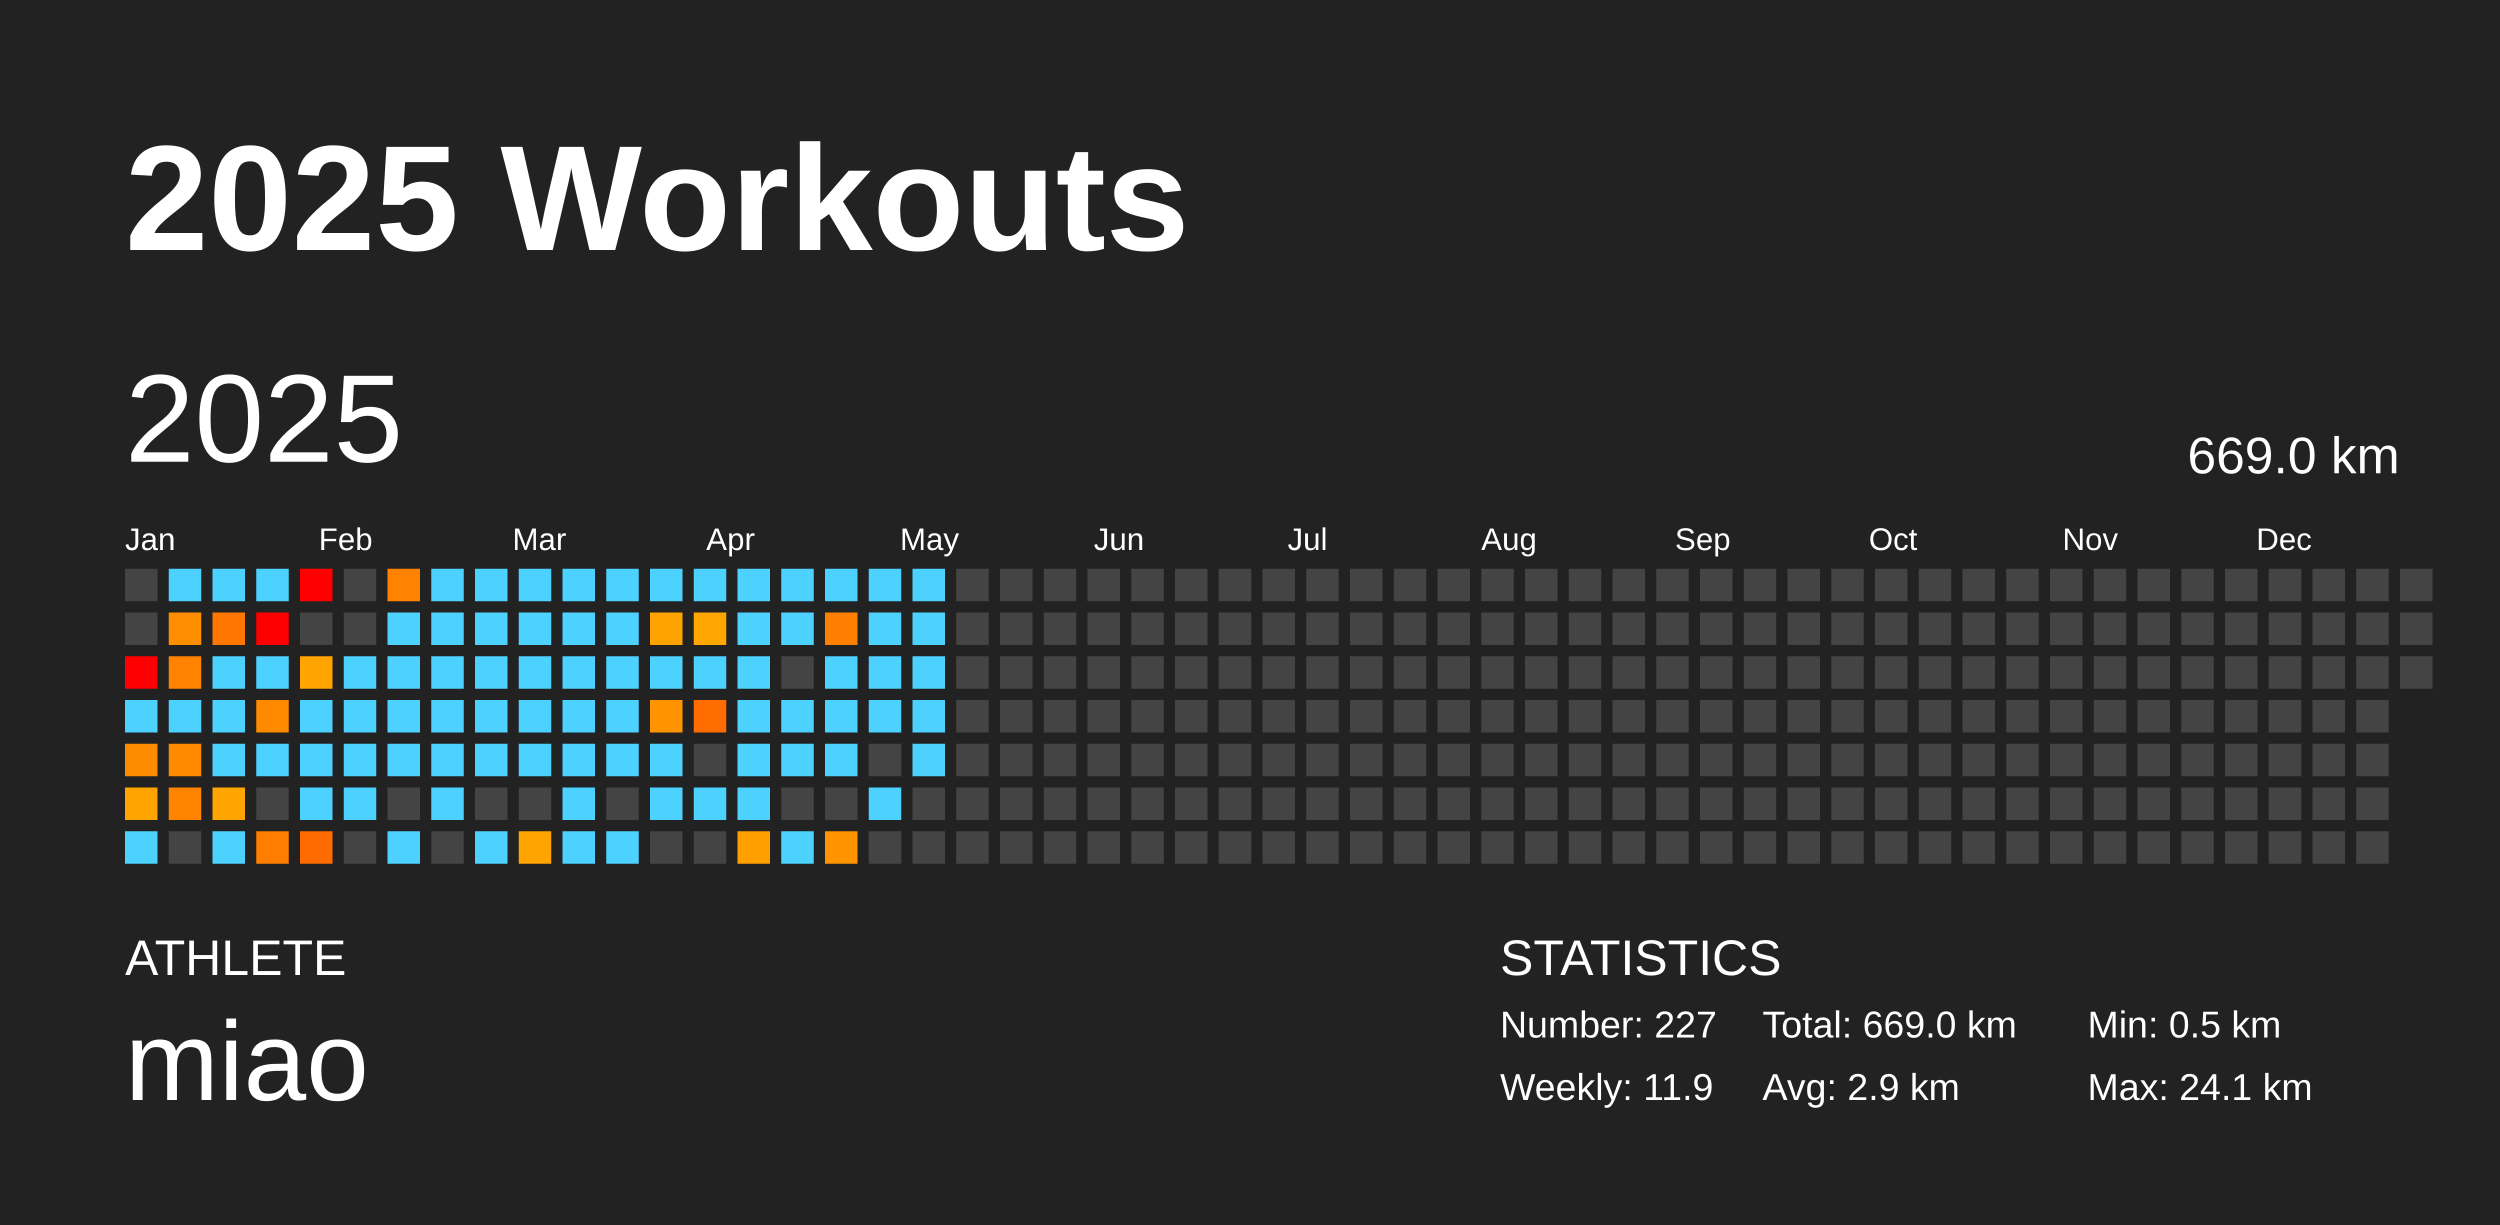
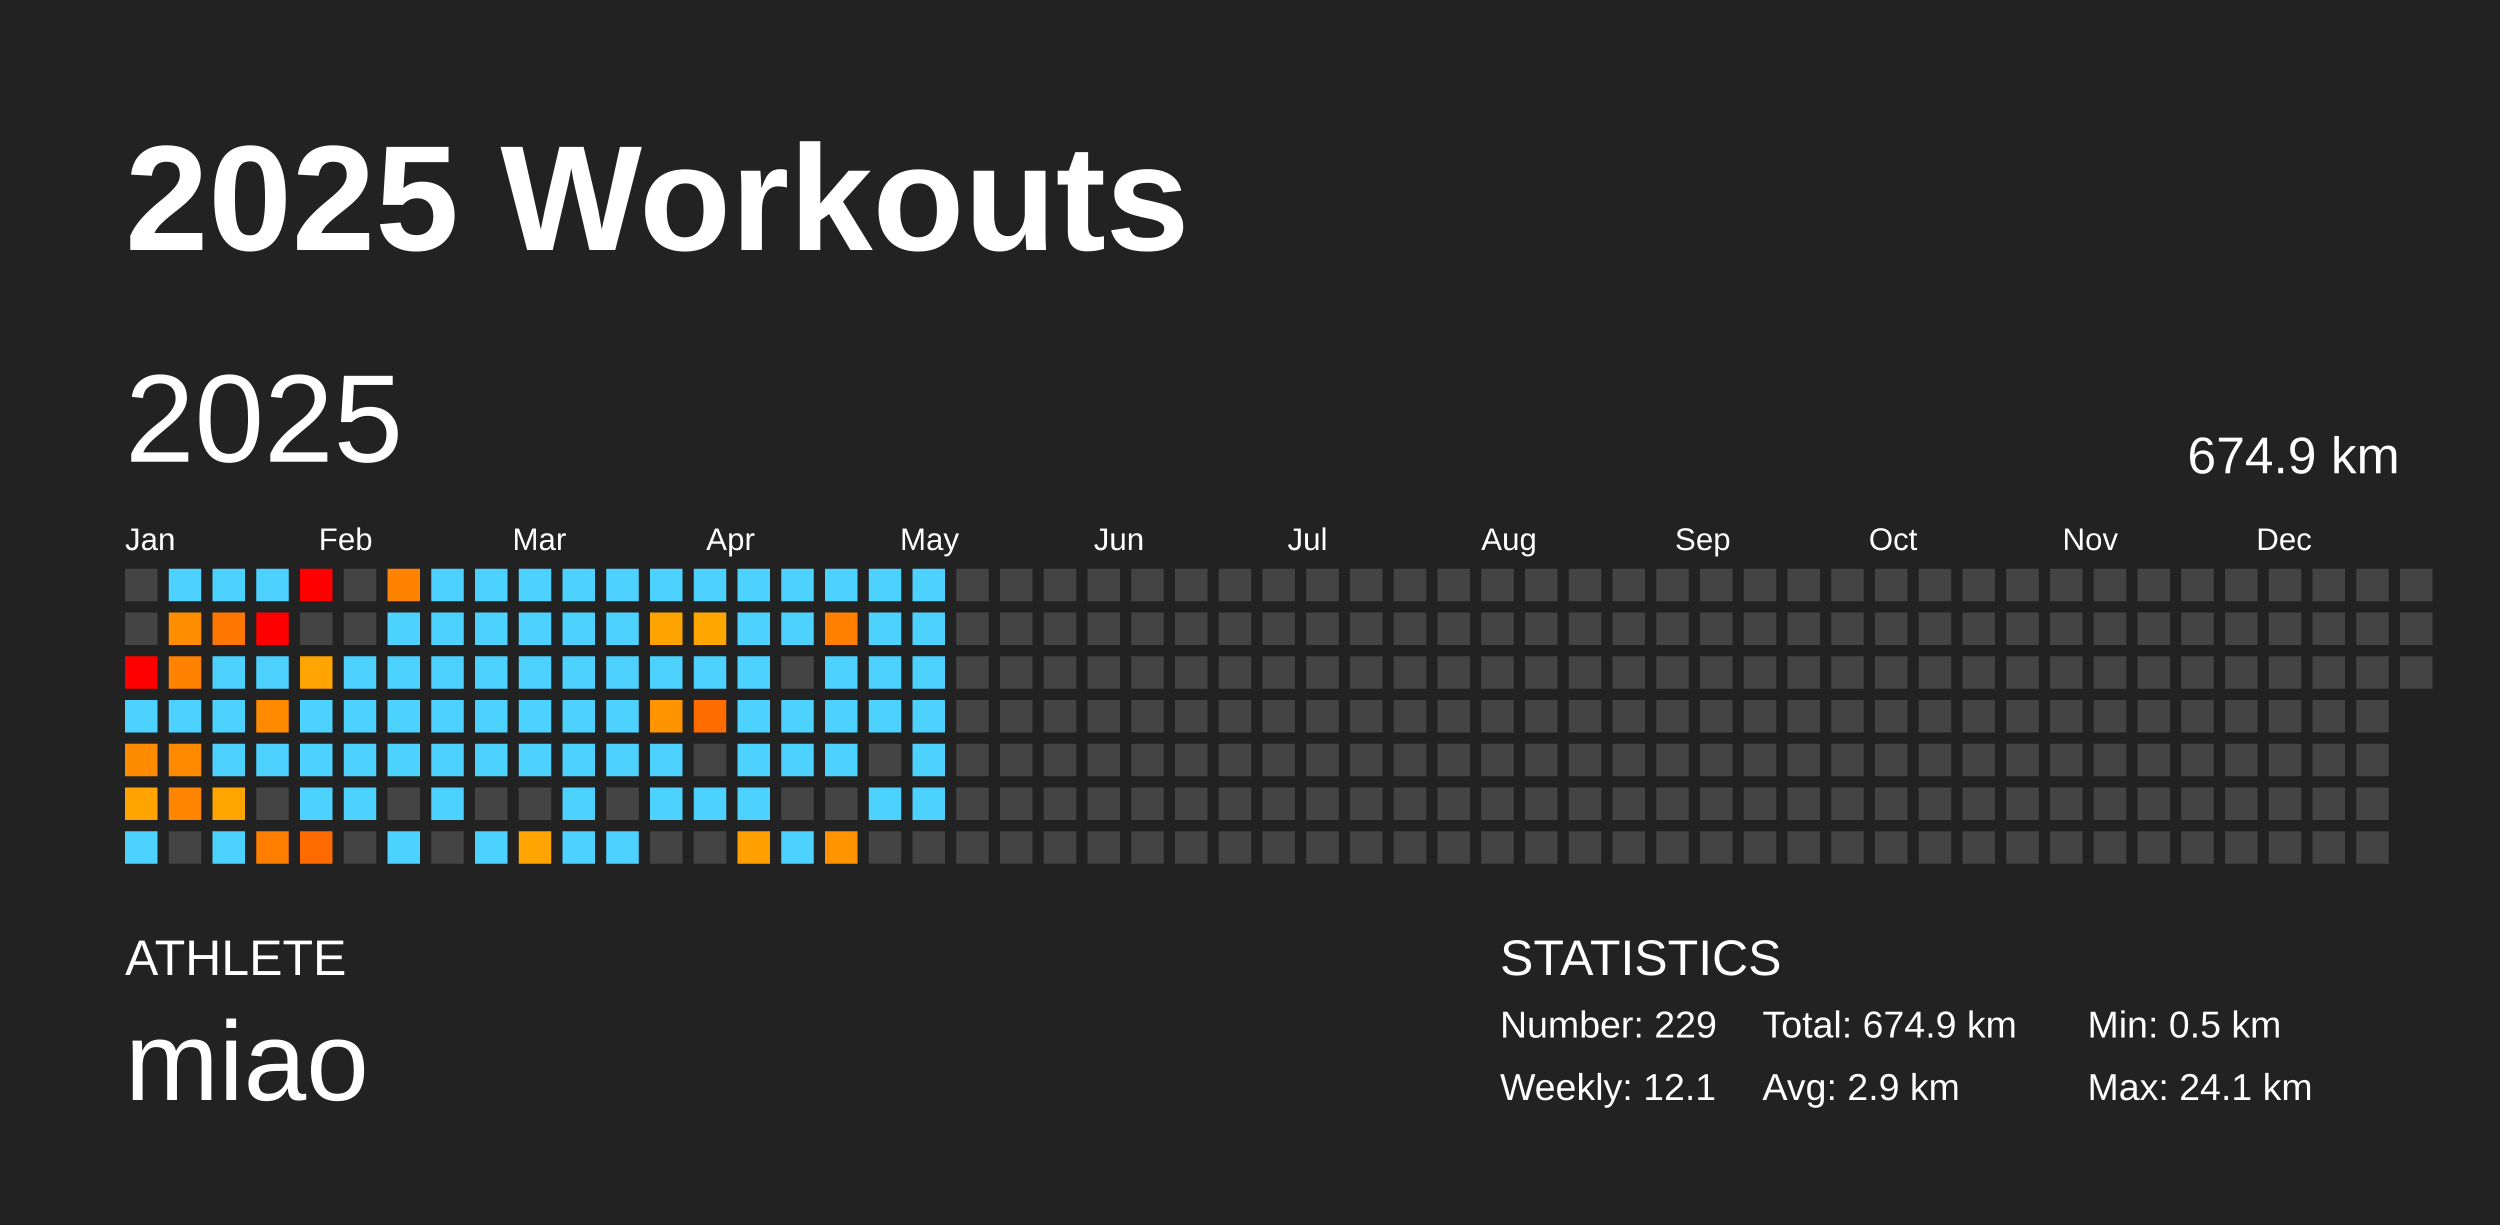
<svg xmlns="http://www.w3.org/2000/svg" baseProfile="full" height="98mm" version="1.1" viewBox="0,0,200,98" width="200mm">
  <defs />
  <rect fill="#222222" height="98" width="200" x="0" y="0" />
  <text fill="#FFFFFF" style="font-size:12px; font-family:Arial; font-weight:bold;" x="10" y="20">2025 Workouts</text>
  <text fill="#FFFFFF" style="font-size:4px; font-family:Arial" x="10" y="78">ATHLETE</text>
  <text fill="#FFFFFF" style="font-size:9px; font-family:Arial" x="10" y="88">miao</text>
  <text fill="#FFFFFF" style="font-size:4px; font-family:Arial" x="120" y="78">STATISTICS</text>
-   <text fill="#FFFFFF" style="font-size:3px; font-family:Arial" x="120" y="83">Number: 227</text>
-   <text fill="#FFFFFF" style="font-size:3px; font-family:Arial" x="120" y="88">Weekly: 11.9</text>
-   <text fill="#FFFFFF" style="font-size:3px; font-family:Arial" x="141" y="83">Total: 669.0 km</text>
+   <text fill="#FFFFFF" style="font-size:3px; font-family:Arial" x="120" y="83">Number: 229</text>
+   <text fill="#FFFFFF" style="font-size:3px; font-family:Arial" x="120" y="88">Weekly: 12.1</text>
+   <text fill="#FFFFFF" style="font-size:3px; font-family:Arial" x="141" y="83">Total: 674.9 km</text>
  <text fill="#FFFFFF" style="font-size:3px; font-family:Arial" x="141" y="88">Avg: 2.9 km</text>
  <text fill="#FFFFFF" style="font-size:3px; font-family:Arial" x="167" y="83">Min: 0.5 km</text>
  <text fill="#FFFFFF" style="font-size:3px; font-family:Arial" x="167" y="88">Max: 24.1 km</text>
  <text dominant-baseline="hanging" fill="#FFFFFF" style="font-size:10.0px; font-family:Arial;" x="10" y="30">2025</text>
-   <text dominant-baseline="hanging" fill="#FFFFFF" style="font-size:4.125px; font-family:Arial;" x="175" y="35">669.0 km</text>
+   <text dominant-baseline="hanging" fill="#FFFFFF" style="font-size:4.125px; font-family:Arial;" x="175" y="35">674.9 km</text>
  <text fill="#FFFFFF" style="font-size:2.5px; font-family:Arial" x="10.0" y="44">Jan</text>
  <text fill="#FFFFFF" style="font-size:2.5px; font-family:Arial" x="25.5" y="44">Feb</text>
  <text fill="#FFFFFF" style="font-size:2.5px; font-family:Arial" x="41.0" y="44">Mar</text>
  <text fill="#FFFFFF" style="font-size:2.5px; font-family:Arial" x="56.5" y="44">Apr</text>
  <text fill="#FFFFFF" style="font-size:2.5px; font-family:Arial" x="72.0" y="44">May</text>
  <text fill="#FFFFFF" style="font-size:2.5px; font-family:Arial" x="87.5" y="44">Jun</text>
  <text fill="#FFFFFF" style="font-size:2.5px; font-family:Arial" x="103.0" y="44">Jul</text>
  <text fill="#FFFFFF" style="font-size:2.5px; font-family:Arial" x="118.5" y="44">Aug</text>
  <text fill="#FFFFFF" style="font-size:2.5px; font-family:Arial" x="134.0" y="44">Sep</text>
  <text fill="#FFFFFF" style="font-size:2.5px; font-family:Arial" x="149.5" y="44">Oct</text>
  <text fill="#FFFFFF" style="font-size:2.5px; font-family:Arial" x="165.0" y="44">Nov</text>
  <text fill="#FFFFFF" style="font-size:2.5px; font-family:Arial" x="180.5" y="44">Dec</text>
  <rect fill="#444444" height="2.6" width="2.6" x="10.0" y="45.5" />
  <rect fill="#444444" height="2.6" width="2.6" x="10.0" y="49.0" />
  <rect fill="red" height="2.6" width="2.6" x="10.0" y="52.5" />
  <rect fill="#4dd2ff" height="2.6" width="2.6" x="10.0" y="56.0" />
  <rect fill="#ff8c00" height="2.6" width="2.6" x="10.0" y="59.5" />
  <rect fill="#ffa400" height="2.6" width="2.6" x="10.0" y="63.0" />
  <rect fill="#4dd2ff" height="2.6" width="2.6" x="10.0" y="66.5" />
  <rect fill="#4dd2ff" height="2.6" width="2.6" x="13.5" y="45.5" />
  <rect fill="#ff8d00" height="2.6" width="2.6" x="13.5" y="49.0" />
  <rect fill="#ff8200" height="2.6" width="2.6" x="13.5" y="52.5" />
  <rect fill="#4dd2ff" height="2.6" width="2.6" x="13.5" y="56.0" />
  <rect fill="#ff8a00" height="2.6" width="2.6" x="13.5" y="59.5" />
  <rect fill="#ff8400" height="2.6" width="2.6" x="13.5" y="63.0" />
  <rect fill="#444444" height="2.6" width="2.6" x="13.5" y="66.5" />
  <rect fill="#4dd2ff" height="2.6" width="2.6" x="17.0" y="45.5" />
  <rect fill="#ff7600" height="2.6" width="2.6" x="17.0" y="49.0" />
  <rect fill="#4dd2ff" height="2.6" width="2.6" x="17.0" y="52.5" />
  <rect fill="#4dd2ff" height="2.6" width="2.6" x="17.0" y="56.0" />
  <rect fill="#4dd2ff" height="2.6" width="2.6" x="17.0" y="59.5" />
  <rect fill="#ffa500" height="2.6" width="2.6" x="17.0" y="63.0" />
  <rect fill="#4dd2ff" height="2.6" width="2.6" x="17.0" y="66.5" />
  <rect fill="#4dd2ff" height="2.6" width="2.6" x="20.5" y="45.5" />
  <rect fill="red" height="2.6" width="2.6" x="20.5" y="49.0" />
  <rect fill="#4dd2ff" height="2.6" width="2.6" x="20.5" y="52.5" />
  <rect fill="#ff8a00" height="2.6" width="2.6" x="20.5" y="56.0" />
  <rect fill="#4dd2ff" height="2.6" width="2.6" x="20.5" y="59.5" />
  <rect fill="#444444" height="2.6" width="2.6" x="20.5" y="63.0" />
  <rect fill="#ff7e00" height="2.6" width="2.6" x="20.5" y="66.5" />
  <rect fill="red" height="2.6" width="2.6" x="24.0" y="45.5" />
  <rect fill="#444444" height="2.6" width="2.6" x="24.0" y="49.0" />
  <rect fill="#ffa400" height="2.6" width="2.6" x="24.0" y="52.5" />
  <rect fill="#4dd2ff" height="2.6" width="2.6" x="24.0" y="56.0" />
  <rect fill="#4dd2ff" height="2.6" width="2.6" x="24.0" y="59.5" />
  <rect fill="#4dd2ff" height="2.6" width="2.6" x="24.0" y="63.0" />
  <rect fill="#ff6b00" height="2.6" width="2.6" x="24.0" y="66.5" />
  <rect fill="#444444" height="2.6" width="2.6" x="27.5" y="45.5" />
  <rect fill="#444444" height="2.6" width="2.6" x="27.5" y="49.0" />
  <rect fill="#4dd2ff" height="2.6" width="2.6" x="27.5" y="52.5" />
  <rect fill="#4dd2ff" height="2.6" width="2.6" x="27.5" y="56.0" />
  <rect fill="#4dd2ff" height="2.6" width="2.6" x="27.5" y="59.5" />
  <rect fill="#4dd2ff" height="2.6" width="2.6" x="27.5" y="63.0" />
  <rect fill="#444444" height="2.6" width="2.6" x="27.5" y="66.5" />
  <rect fill="#ff8300" height="2.6" width="2.6" x="31.0" y="45.5" />
  <rect fill="#4dd2ff" height="2.6" width="2.6" x="31.0" y="49.0" />
  <rect fill="#4dd2ff" height="2.6" width="2.6" x="31.0" y="52.5" />
  <rect fill="#4dd2ff" height="2.6" width="2.6" x="31.0" y="56.0" />
  <rect fill="#4dd2ff" height="2.6" width="2.6" x="31.0" y="59.5" />
  <rect fill="#444444" height="2.6" width="2.6" x="31.0" y="63.0" />
  <rect fill="#4dd2ff" height="2.6" width="2.6" x="31.0" y="66.5" />
  <rect fill="#4dd2ff" height="2.6" width="2.6" x="34.5" y="45.5" />
  <rect fill="#4dd2ff" height="2.6" width="2.6" x="34.5" y="49.0" />
  <rect fill="#4dd2ff" height="2.6" width="2.6" x="34.5" y="52.5" />
  <rect fill="#4dd2ff" height="2.6" width="2.6" x="34.5" y="56.0" />
  <rect fill="#4dd2ff" height="2.6" width="2.6" x="34.5" y="59.5" />
  <rect fill="#4dd2ff" height="2.6" width="2.6" x="34.5" y="63.0" />
  <rect fill="#444444" height="2.6" width="2.6" x="34.5" y="66.5" />
  <rect fill="#4dd2ff" height="2.6" width="2.6" x="38.0" y="45.5" />
  <rect fill="#4dd2ff" height="2.6" width="2.6" x="38.0" y="49.0" />
  <rect fill="#4dd2ff" height="2.6" width="2.6" x="38.0" y="52.5" />
  <rect fill="#4dd2ff" height="2.6" width="2.6" x="38.0" y="56.0" />
  <rect fill="#4dd2ff" height="2.6" width="2.6" x="38.0" y="59.5" />
  <rect fill="#444444" height="2.6" width="2.6" x="38.0" y="63.0" />
  <rect fill="#4dd2ff" height="2.6" width="2.6" x="38.0" y="66.5" />
  <rect fill="#4dd2ff" height="2.6" width="2.6" x="41.5" y="45.5" />
  <rect fill="#4dd2ff" height="2.6" width="2.6" x="41.5" y="49.0" />
  <rect fill="#4dd2ff" height="2.6" width="2.6" x="41.5" y="52.5" />
  <rect fill="#4dd2ff" height="2.6" width="2.6" x="41.5" y="56.0" />
  <rect fill="#4dd2ff" height="2.6" width="2.6" x="41.5" y="59.5" />
  <rect fill="#444444" height="2.6" width="2.6" x="41.5" y="63.0" />
  <rect fill="#ffa400" height="2.6" width="2.6" x="41.5" y="66.5" />
  <rect fill="#4dd2ff" height="2.6" width="2.6" x="45.0" y="45.5" />
  <rect fill="#4dd2ff" height="2.6" width="2.6" x="45.0" y="49.0" />
  <rect fill="#4dd2ff" height="2.6" width="2.6" x="45.0" y="52.5" />
  <rect fill="#4dd2ff" height="2.6" width="2.6" x="45.0" y="56.0" />
  <rect fill="#4dd2ff" height="2.6" width="2.6" x="45.0" y="59.5" />
  <rect fill="#4dd2ff" height="2.6" width="2.6" x="45.0" y="63.0" />
  <rect fill="#4dd2ff" height="2.6" width="2.6" x="45.0" y="66.5" />
  <rect fill="#4dd2ff" height="2.6" width="2.6" x="48.5" y="45.5" />
  <rect fill="#4dd2ff" height="2.6" width="2.6" x="48.5" y="49.0" />
  <rect fill="#4dd2ff" height="2.6" width="2.6" x="48.5" y="52.5" />
  <rect fill="#4dd2ff" height="2.6" width="2.6" x="48.5" y="56.0" />
  <rect fill="#4dd2ff" height="2.6" width="2.6" x="48.5" y="59.5" />
  <rect fill="#444444" height="2.6" width="2.6" x="48.5" y="63.0" />
  <rect fill="#4dd2ff" height="2.6" width="2.6" x="48.5" y="66.5" />
  <rect fill="#4dd2ff" height="2.6" width="2.6" x="52.0" y="45.5" />
  <rect fill="#ffa300" height="2.6" width="2.6" x="52.0" y="49.0" />
  <rect fill="#4dd2ff" height="2.6" width="2.6" x="52.0" y="52.5" />
  <rect fill="#ff9400" height="2.6" width="2.6" x="52.0" y="56.0" />
  <rect fill="#4dd2ff" height="2.6" width="2.6" x="52.0" y="59.5" />
  <rect fill="#4dd2ff" height="2.6" width="2.6" x="52.0" y="63.0" />
  <rect fill="#444444" height="2.6" width="2.6" x="52.0" y="66.5" />
  <rect fill="#4dd2ff" height="2.6" width="2.6" x="55.5" y="45.5" />
  <rect fill="#ffa700" height="2.6" width="2.6" x="55.5" y="49.0" />
  <rect fill="#4dd2ff" height="2.6" width="2.6" x="55.5" y="52.5" />
  <rect fill="#ff6d00" height="2.6" width="2.6" x="55.5" y="56.0" />
  <rect fill="#444444" height="2.6" width="2.6" x="55.5" y="59.5" />
  <rect fill="#4dd2ff" height="2.6" width="2.6" x="55.5" y="63.0" />
  <rect fill="#444444" height="2.6" width="2.6" x="55.5" y="66.5" />
  <rect fill="#4dd2ff" height="2.6" width="2.6" x="59.0" y="45.5" />
  <rect fill="#4dd2ff" height="2.6" width="2.6" x="59.0" y="49.0" />
  <rect fill="#4dd2ff" height="2.6" width="2.6" x="59.0" y="52.5" />
  <rect fill="#4dd2ff" height="2.6" width="2.6" x="59.0" y="56.0" />
  <rect fill="#4dd2ff" height="2.6" width="2.6" x="59.0" y="59.5" />
  <rect fill="#4dd2ff" height="2.6" width="2.6" x="59.0" y="63.0" />
  <rect fill="#ffa000" height="2.6" width="2.6" x="59.0" y="66.5" />
  <rect fill="#4dd2ff" height="2.6" width="2.6" x="62.5" y="45.5" />
  <rect fill="#4dd2ff" height="2.6" width="2.6" x="62.5" y="49.0" />
  <rect fill="#444444" height="2.6" width="2.6" x="62.5" y="52.5" />
  <rect fill="#4dd2ff" height="2.6" width="2.6" x="62.5" y="56.0" />
  <rect fill="#4dd2ff" height="2.6" width="2.6" x="62.5" y="59.5" />
  <rect fill="#444444" height="2.6" width="2.6" x="62.5" y="63.0" />
  <rect fill="#4dd2ff" height="2.6" width="2.6" x="62.5" y="66.5" />
  <rect fill="#4dd2ff" height="2.6" width="2.6" x="66.0" y="45.5" />
  <rect fill="#ff7f00" height="2.6" width="2.6" x="66.0" y="49.0" />
  <rect fill="#4dd2ff" height="2.6" width="2.6" x="66.0" y="52.5" />
  <rect fill="#4dd2ff" height="2.6" width="2.6" x="66.0" y="56.0" />
  <rect fill="#4dd2ff" height="2.6" width="2.6" x="66.0" y="59.5" />
  <rect fill="#444444" height="2.6" width="2.6" x="66.0" y="63.0" />
  <rect fill="#ff9300" height="2.6" width="2.6" x="66.0" y="66.5" />
  <rect fill="#4dd2ff" height="2.6" width="2.6" x="69.5" y="45.5" />
  <rect fill="#4dd2ff" height="2.6" width="2.6" x="69.5" y="49.0" />
  <rect fill="#4dd2ff" height="2.6" width="2.6" x="69.5" y="52.5" />
  <rect fill="#4dd2ff" height="2.6" width="2.6" x="69.5" y="56.0" />
  <rect fill="#444444" height="2.6" width="2.6" x="69.5" y="59.5" />
  <rect fill="#4dd2ff" height="2.6" width="2.6" x="69.5" y="63.0" />
  <rect fill="#444444" height="2.6" width="2.6" x="69.5" y="66.5" />
  <rect fill="#4dd2ff" height="2.6" width="2.6" x="73.0" y="45.5" />
  <rect fill="#4dd2ff" height="2.6" width="2.6" x="73.0" y="49.0" />
  <rect fill="#4dd2ff" height="2.6" width="2.6" x="73.0" y="52.5" />
  <rect fill="#4dd2ff" height="2.6" width="2.6" x="73.0" y="56.0" />
  <rect fill="#4dd2ff" height="2.6" width="2.6" x="73.0" y="59.5" />
-   <rect fill="#444444" height="2.6" width="2.6" x="73.0" y="63.0" />
+   <rect fill="#4dd2ff" height="2.6" width="2.6" x="73.0" y="63.0" />
  <rect fill="#444444" height="2.6" width="2.6" x="73.0" y="66.5" />
  <rect fill="#444444" height="2.6" width="2.6" x="76.5" y="45.5" />
  <rect fill="#444444" height="2.6" width="2.6" x="76.5" y="49.0" />
  <rect fill="#444444" height="2.6" width="2.6" x="76.5" y="52.5" />
  <rect fill="#444444" height="2.6" width="2.6" x="76.5" y="56.0" />
  <rect fill="#444444" height="2.6" width="2.6" x="76.5" y="59.5" />
  <rect fill="#444444" height="2.6" width="2.6" x="76.5" y="63.0" />
  <rect fill="#444444" height="2.6" width="2.6" x="76.5" y="66.5" />
  <rect fill="#444444" height="2.6" width="2.6" x="80.0" y="45.5" />
  <rect fill="#444444" height="2.6" width="2.6" x="80.0" y="49.0" />
  <rect fill="#444444" height="2.6" width="2.6" x="80.0" y="52.5" />
  <rect fill="#444444" height="2.6" width="2.6" x="80.0" y="56.0" />
  <rect fill="#444444" height="2.6" width="2.6" x="80.0" y="59.5" />
  <rect fill="#444444" height="2.6" width="2.6" x="80.0" y="63.0" />
  <rect fill="#444444" height="2.6" width="2.6" x="80.0" y="66.5" />
  <rect fill="#444444" height="2.6" width="2.6" x="83.5" y="45.5" />
  <rect fill="#444444" height="2.6" width="2.6" x="83.5" y="49.0" />
  <rect fill="#444444" height="2.6" width="2.6" x="83.5" y="52.5" />
  <rect fill="#444444" height="2.6" width="2.6" x="83.5" y="56.0" />
  <rect fill="#444444" height="2.6" width="2.6" x="83.5" y="59.5" />
  <rect fill="#444444" height="2.6" width="2.6" x="83.5" y="63.0" />
  <rect fill="#444444" height="2.6" width="2.6" x="83.5" y="66.5" />
  <rect fill="#444444" height="2.6" width="2.6" x="87.0" y="45.5" />
  <rect fill="#444444" height="2.6" width="2.6" x="87.0" y="49.0" />
  <rect fill="#444444" height="2.6" width="2.6" x="87.0" y="52.5" />
  <rect fill="#444444" height="2.6" width="2.6" x="87.0" y="56.0" />
  <rect fill="#444444" height="2.6" width="2.6" x="87.0" y="59.5" />
  <rect fill="#444444" height="2.6" width="2.6" x="87.0" y="63.0" />
  <rect fill="#444444" height="2.6" width="2.6" x="87.0" y="66.5" />
  <rect fill="#444444" height="2.6" width="2.6" x="90.5" y="45.5" />
  <rect fill="#444444" height="2.6" width="2.6" x="90.5" y="49.0" />
  <rect fill="#444444" height="2.6" width="2.6" x="90.5" y="52.5" />
  <rect fill="#444444" height="2.6" width="2.6" x="90.5" y="56.0" />
  <rect fill="#444444" height="2.6" width="2.6" x="90.5" y="59.5" />
  <rect fill="#444444" height="2.6" width="2.6" x="90.5" y="63.0" />
  <rect fill="#444444" height="2.6" width="2.6" x="90.5" y="66.5" />
  <rect fill="#444444" height="2.6" width="2.6" x="94.0" y="45.5" />
  <rect fill="#444444" height="2.6" width="2.6" x="94.0" y="49.0" />
  <rect fill="#444444" height="2.6" width="2.6" x="94.0" y="52.5" />
  <rect fill="#444444" height="2.6" width="2.6" x="94.0" y="56.0" />
  <rect fill="#444444" height="2.6" width="2.6" x="94.0" y="59.5" />
  <rect fill="#444444" height="2.6" width="2.6" x="94.0" y="63.0" />
  <rect fill="#444444" height="2.6" width="2.6" x="94.0" y="66.5" />
  <rect fill="#444444" height="2.6" width="2.6" x="97.5" y="45.5" />
  <rect fill="#444444" height="2.6" width="2.6" x="97.5" y="49.0" />
  <rect fill="#444444" height="2.6" width="2.6" x="97.5" y="52.5" />
  <rect fill="#444444" height="2.6" width="2.6" x="97.5" y="56.0" />
  <rect fill="#444444" height="2.6" width="2.6" x="97.5" y="59.5" />
  <rect fill="#444444" height="2.6" width="2.6" x="97.5" y="63.0" />
  <rect fill="#444444" height="2.6" width="2.6" x="97.5" y="66.5" />
  <rect fill="#444444" height="2.6" width="2.6" x="101.0" y="45.5" />
  <rect fill="#444444" height="2.6" width="2.6" x="101.0" y="49.0" />
  <rect fill="#444444" height="2.6" width="2.6" x="101.0" y="52.5" />
  <rect fill="#444444" height="2.6" width="2.6" x="101.0" y="56.0" />
  <rect fill="#444444" height="2.6" width="2.6" x="101.0" y="59.5" />
  <rect fill="#444444" height="2.6" width="2.6" x="101.0" y="63.0" />
  <rect fill="#444444" height="2.6" width="2.6" x="101.0" y="66.5" />
  <rect fill="#444444" height="2.6" width="2.6" x="104.5" y="45.5" />
  <rect fill="#444444" height="2.6" width="2.6" x="104.5" y="49.0" />
  <rect fill="#444444" height="2.6" width="2.6" x="104.5" y="52.5" />
  <rect fill="#444444" height="2.6" width="2.6" x="104.5" y="56.0" />
  <rect fill="#444444" height="2.6" width="2.6" x="104.5" y="59.5" />
  <rect fill="#444444" height="2.6" width="2.6" x="104.5" y="63.0" />
  <rect fill="#444444" height="2.6" width="2.6" x="104.5" y="66.5" />
  <rect fill="#444444" height="2.6" width="2.6" x="108.0" y="45.5" />
  <rect fill="#444444" height="2.6" width="2.6" x="108.0" y="49.0" />
  <rect fill="#444444" height="2.6" width="2.6" x="108.0" y="52.5" />
  <rect fill="#444444" height="2.6" width="2.6" x="108.0" y="56.0" />
  <rect fill="#444444" height="2.6" width="2.6" x="108.0" y="59.5" />
  <rect fill="#444444" height="2.6" width="2.6" x="108.0" y="63.0" />
  <rect fill="#444444" height="2.6" width="2.6" x="108.0" y="66.5" />
  <rect fill="#444444" height="2.6" width="2.6" x="111.5" y="45.5" />
  <rect fill="#444444" height="2.6" width="2.6" x="111.5" y="49.0" />
  <rect fill="#444444" height="2.6" width="2.6" x="111.5" y="52.5" />
  <rect fill="#444444" height="2.6" width="2.6" x="111.5" y="56.0" />
  <rect fill="#444444" height="2.6" width="2.6" x="111.5" y="59.5" />
  <rect fill="#444444" height="2.6" width="2.6" x="111.5" y="63.0" />
  <rect fill="#444444" height="2.6" width="2.6" x="111.5" y="66.5" />
  <rect fill="#444444" height="2.6" width="2.6" x="115.0" y="45.5" />
  <rect fill="#444444" height="2.6" width="2.6" x="115.0" y="49.0" />
  <rect fill="#444444" height="2.6" width="2.6" x="115.0" y="52.5" />
  <rect fill="#444444" height="2.6" width="2.6" x="115.0" y="56.0" />
  <rect fill="#444444" height="2.6" width="2.6" x="115.0" y="59.5" />
  <rect fill="#444444" height="2.6" width="2.6" x="115.0" y="63.0" />
  <rect fill="#444444" height="2.6" width="2.6" x="115.0" y="66.5" />
  <rect fill="#444444" height="2.6" width="2.6" x="118.5" y="45.5" />
  <rect fill="#444444" height="2.6" width="2.6" x="118.5" y="49.0" />
  <rect fill="#444444" height="2.6" width="2.6" x="118.5" y="52.5" />
  <rect fill="#444444" height="2.6" width="2.6" x="118.5" y="56.0" />
  <rect fill="#444444" height="2.6" width="2.6" x="118.5" y="59.5" />
  <rect fill="#444444" height="2.6" width="2.6" x="118.5" y="63.0" />
  <rect fill="#444444" height="2.6" width="2.6" x="118.5" y="66.5" />
  <rect fill="#444444" height="2.6" width="2.6" x="122.0" y="45.5" />
  <rect fill="#444444" height="2.6" width="2.6" x="122.0" y="49.0" />
  <rect fill="#444444" height="2.6" width="2.6" x="122.0" y="52.5" />
  <rect fill="#444444" height="2.6" width="2.6" x="122.0" y="56.0" />
  <rect fill="#444444" height="2.6" width="2.6" x="122.0" y="59.5" />
  <rect fill="#444444" height="2.6" width="2.6" x="122.0" y="63.0" />
  <rect fill="#444444" height="2.6" width="2.6" x="122.0" y="66.5" />
  <rect fill="#444444" height="2.6" width="2.6" x="125.5" y="45.5" />
  <rect fill="#444444" height="2.6" width="2.6" x="125.5" y="49.0" />
  <rect fill="#444444" height="2.6" width="2.6" x="125.5" y="52.5" />
  <rect fill="#444444" height="2.6" width="2.6" x="125.5" y="56.0" />
  <rect fill="#444444" height="2.6" width="2.6" x="125.5" y="59.5" />
  <rect fill="#444444" height="2.6" width="2.6" x="125.5" y="63.0" />
  <rect fill="#444444" height="2.6" width="2.6" x="125.5" y="66.5" />
  <rect fill="#444444" height="2.6" width="2.6" x="129.0" y="45.5" />
  <rect fill="#444444" height="2.6" width="2.6" x="129.0" y="49.0" />
  <rect fill="#444444" height="2.6" width="2.6" x="129.0" y="52.5" />
  <rect fill="#444444" height="2.6" width="2.6" x="129.0" y="56.0" />
  <rect fill="#444444" height="2.6" width="2.6" x="129.0" y="59.5" />
  <rect fill="#444444" height="2.6" width="2.6" x="129.0" y="63.0" />
  <rect fill="#444444" height="2.6" width="2.6" x="129.0" y="66.5" />
  <rect fill="#444444" height="2.6" width="2.6" x="132.5" y="45.5" />
  <rect fill="#444444" height="2.6" width="2.6" x="132.5" y="49.0" />
  <rect fill="#444444" height="2.6" width="2.6" x="132.5" y="52.5" />
  <rect fill="#444444" height="2.6" width="2.6" x="132.5" y="56.0" />
  <rect fill="#444444" height="2.6" width="2.6" x="132.5" y="59.5" />
  <rect fill="#444444" height="2.6" width="2.6" x="132.5" y="63.0" />
  <rect fill="#444444" height="2.6" width="2.6" x="132.5" y="66.5" />
  <rect fill="#444444" height="2.6" width="2.6" x="136.0" y="45.5" />
  <rect fill="#444444" height="2.6" width="2.6" x="136.0" y="49.0" />
  <rect fill="#444444" height="2.6" width="2.6" x="136.0" y="52.5" />
  <rect fill="#444444" height="2.6" width="2.6" x="136.0" y="56.0" />
  <rect fill="#444444" height="2.6" width="2.6" x="136.0" y="59.5" />
  <rect fill="#444444" height="2.6" width="2.6" x="136.0" y="63.0" />
  <rect fill="#444444" height="2.6" width="2.6" x="136.0" y="66.5" />
  <rect fill="#444444" height="2.6" width="2.6" x="139.5" y="45.5" />
  <rect fill="#444444" height="2.6" width="2.6" x="139.5" y="49.0" />
  <rect fill="#444444" height="2.6" width="2.6" x="139.5" y="52.5" />
  <rect fill="#444444" height="2.6" width="2.6" x="139.5" y="56.0" />
  <rect fill="#444444" height="2.6" width="2.6" x="139.5" y="59.5" />
  <rect fill="#444444" height="2.6" width="2.6" x="139.5" y="63.0" />
  <rect fill="#444444" height="2.6" width="2.6" x="139.5" y="66.5" />
  <rect fill="#444444" height="2.6" width="2.6" x="143.0" y="45.5" />
  <rect fill="#444444" height="2.6" width="2.6" x="143.0" y="49.0" />
  <rect fill="#444444" height="2.6" width="2.6" x="143.0" y="52.5" />
  <rect fill="#444444" height="2.6" width="2.6" x="143.0" y="56.0" />
  <rect fill="#444444" height="2.6" width="2.6" x="143.0" y="59.5" />
  <rect fill="#444444" height="2.6" width="2.6" x="143.0" y="63.0" />
  <rect fill="#444444" height="2.6" width="2.6" x="143.0" y="66.5" />
  <rect fill="#444444" height="2.6" width="2.6" x="146.5" y="45.5" />
  <rect fill="#444444" height="2.6" width="2.6" x="146.5" y="49.0" />
  <rect fill="#444444" height="2.6" width="2.6" x="146.5" y="52.5" />
  <rect fill="#444444" height="2.6" width="2.6" x="146.5" y="56.0" />
  <rect fill="#444444" height="2.6" width="2.6" x="146.5" y="59.5" />
  <rect fill="#444444" height="2.6" width="2.6" x="146.5" y="63.0" />
  <rect fill="#444444" height="2.6" width="2.6" x="146.5" y="66.5" />
  <rect fill="#444444" height="2.6" width="2.6" x="150.0" y="45.5" />
  <rect fill="#444444" height="2.6" width="2.6" x="150.0" y="49.0" />
  <rect fill="#444444" height="2.6" width="2.6" x="150.0" y="52.5" />
  <rect fill="#444444" height="2.6" width="2.6" x="150.0" y="56.0" />
  <rect fill="#444444" height="2.6" width="2.6" x="150.0" y="59.5" />
  <rect fill="#444444" height="2.6" width="2.6" x="150.0" y="63.0" />
  <rect fill="#444444" height="2.6" width="2.6" x="150.0" y="66.5" />
  <rect fill="#444444" height="2.6" width="2.6" x="153.5" y="45.5" />
  <rect fill="#444444" height="2.6" width="2.6" x="153.5" y="49.0" />
  <rect fill="#444444" height="2.6" width="2.6" x="153.5" y="52.5" />
  <rect fill="#444444" height="2.6" width="2.6" x="153.5" y="56.0" />
  <rect fill="#444444" height="2.6" width="2.6" x="153.5" y="59.5" />
  <rect fill="#444444" height="2.6" width="2.6" x="153.5" y="63.0" />
  <rect fill="#444444" height="2.6" width="2.6" x="153.5" y="66.5" />
  <rect fill="#444444" height="2.6" width="2.6" x="157.0" y="45.5" />
  <rect fill="#444444" height="2.6" width="2.6" x="157.0" y="49.0" />
  <rect fill="#444444" height="2.6" width="2.6" x="157.0" y="52.5" />
  <rect fill="#444444" height="2.6" width="2.6" x="157.0" y="56.0" />
  <rect fill="#444444" height="2.6" width="2.6" x="157.0" y="59.5" />
  <rect fill="#444444" height="2.6" width="2.6" x="157.0" y="63.0" />
  <rect fill="#444444" height="2.6" width="2.6" x="157.0" y="66.5" />
  <rect fill="#444444" height="2.6" width="2.6" x="160.5" y="45.5" />
  <rect fill="#444444" height="2.6" width="2.6" x="160.5" y="49.0" />
  <rect fill="#444444" height="2.6" width="2.6" x="160.5" y="52.5" />
  <rect fill="#444444" height="2.6" width="2.6" x="160.5" y="56.0" />
  <rect fill="#444444" height="2.6" width="2.6" x="160.5" y="59.5" />
  <rect fill="#444444" height="2.6" width="2.6" x="160.5" y="63.0" />
  <rect fill="#444444" height="2.6" width="2.6" x="160.5" y="66.5" />
  <rect fill="#444444" height="2.6" width="2.6" x="164.0" y="45.5" />
  <rect fill="#444444" height="2.6" width="2.6" x="164.0" y="49.0" />
  <rect fill="#444444" height="2.6" width="2.6" x="164.0" y="52.5" />
  <rect fill="#444444" height="2.6" width="2.6" x="164.0" y="56.0" />
  <rect fill="#444444" height="2.6" width="2.6" x="164.0" y="59.5" />
  <rect fill="#444444" height="2.6" width="2.6" x="164.0" y="63.0" />
  <rect fill="#444444" height="2.6" width="2.6" x="164.0" y="66.5" />
  <rect fill="#444444" height="2.6" width="2.6" x="167.5" y="45.5" />
  <rect fill="#444444" height="2.6" width="2.6" x="167.5" y="49.0" />
  <rect fill="#444444" height="2.6" width="2.6" x="167.5" y="52.5" />
  <rect fill="#444444" height="2.6" width="2.6" x="167.5" y="56.0" />
  <rect fill="#444444" height="2.6" width="2.6" x="167.5" y="59.5" />
  <rect fill="#444444" height="2.6" width="2.6" x="167.5" y="63.0" />
  <rect fill="#444444" height="2.6" width="2.6" x="167.5" y="66.5" />
  <rect fill="#444444" height="2.6" width="2.6" x="171.0" y="45.5" />
  <rect fill="#444444" height="2.6" width="2.6" x="171.0" y="49.0" />
  <rect fill="#444444" height="2.6" width="2.6" x="171.0" y="52.5" />
  <rect fill="#444444" height="2.6" width="2.6" x="171.0" y="56.0" />
  <rect fill="#444444" height="2.6" width="2.6" x="171.0" y="59.5" />
  <rect fill="#444444" height="2.6" width="2.6" x="171.0" y="63.0" />
  <rect fill="#444444" height="2.6" width="2.6" x="171.0" y="66.5" />
  <rect fill="#444444" height="2.6" width="2.6" x="174.5" y="45.5" />
  <rect fill="#444444" height="2.6" width="2.6" x="174.5" y="49.0" />
  <rect fill="#444444" height="2.6" width="2.6" x="174.5" y="52.5" />
  <rect fill="#444444" height="2.6" width="2.6" x="174.5" y="56.0" />
  <rect fill="#444444" height="2.6" width="2.6" x="174.5" y="59.5" />
  <rect fill="#444444" height="2.6" width="2.6" x="174.5" y="63.0" />
  <rect fill="#444444" height="2.6" width="2.6" x="174.5" y="66.5" />
  <rect fill="#444444" height="2.6" width="2.6" x="178.0" y="45.5" />
  <rect fill="#444444" height="2.6" width="2.6" x="178.0" y="49.0" />
  <rect fill="#444444" height="2.6" width="2.6" x="178.0" y="52.5" />
  <rect fill="#444444" height="2.6" width="2.6" x="178.0" y="56.0" />
  <rect fill="#444444" height="2.6" width="2.6" x="178.0" y="59.5" />
  <rect fill="#444444" height="2.6" width="2.6" x="178.0" y="63.0" />
  <rect fill="#444444" height="2.6" width="2.6" x="178.0" y="66.5" />
  <rect fill="#444444" height="2.6" width="2.6" x="181.5" y="45.5" />
  <rect fill="#444444" height="2.6" width="2.6" x="181.5" y="49.0" />
  <rect fill="#444444" height="2.6" width="2.6" x="181.5" y="52.5" />
  <rect fill="#444444" height="2.6" width="2.6" x="181.5" y="56.0" />
  <rect fill="#444444" height="2.6" width="2.6" x="181.5" y="59.5" />
  <rect fill="#444444" height="2.6" width="2.6" x="181.5" y="63.0" />
  <rect fill="#444444" height="2.6" width="2.6" x="181.5" y="66.5" />
  <rect fill="#444444" height="2.6" width="2.6" x="185.0" y="45.5" />
  <rect fill="#444444" height="2.6" width="2.6" x="185.0" y="49.0" />
  <rect fill="#444444" height="2.6" width="2.6" x="185.0" y="52.5" />
  <rect fill="#444444" height="2.6" width="2.6" x="185.0" y="56.0" />
  <rect fill="#444444" height="2.6" width="2.6" x="185.0" y="59.5" />
  <rect fill="#444444" height="2.6" width="2.6" x="185.0" y="63.0" />
  <rect fill="#444444" height="2.6" width="2.6" x="185.0" y="66.5" />
  <rect fill="#444444" height="2.6" width="2.6" x="188.5" y="45.5" />
  <rect fill="#444444" height="2.6" width="2.6" x="188.5" y="49.0" />
  <rect fill="#444444" height="2.6" width="2.6" x="188.5" y="52.5" />
  <rect fill="#444444" height="2.6" width="2.6" x="188.5" y="56.0" />
  <rect fill="#444444" height="2.6" width="2.6" x="188.5" y="59.5" />
  <rect fill="#444444" height="2.6" width="2.6" x="188.5" y="63.0" />
  <rect fill="#444444" height="2.6" width="2.6" x="188.5" y="66.5" />
  <rect fill="#444444" height="2.6" width="2.6" x="192.0" y="45.5" />
  <rect fill="#444444" height="2.6" width="2.6" x="192.0" y="49.0" />
  <rect fill="#444444" height="2.6" width="2.6" x="192.0" y="52.5" />
</svg>
